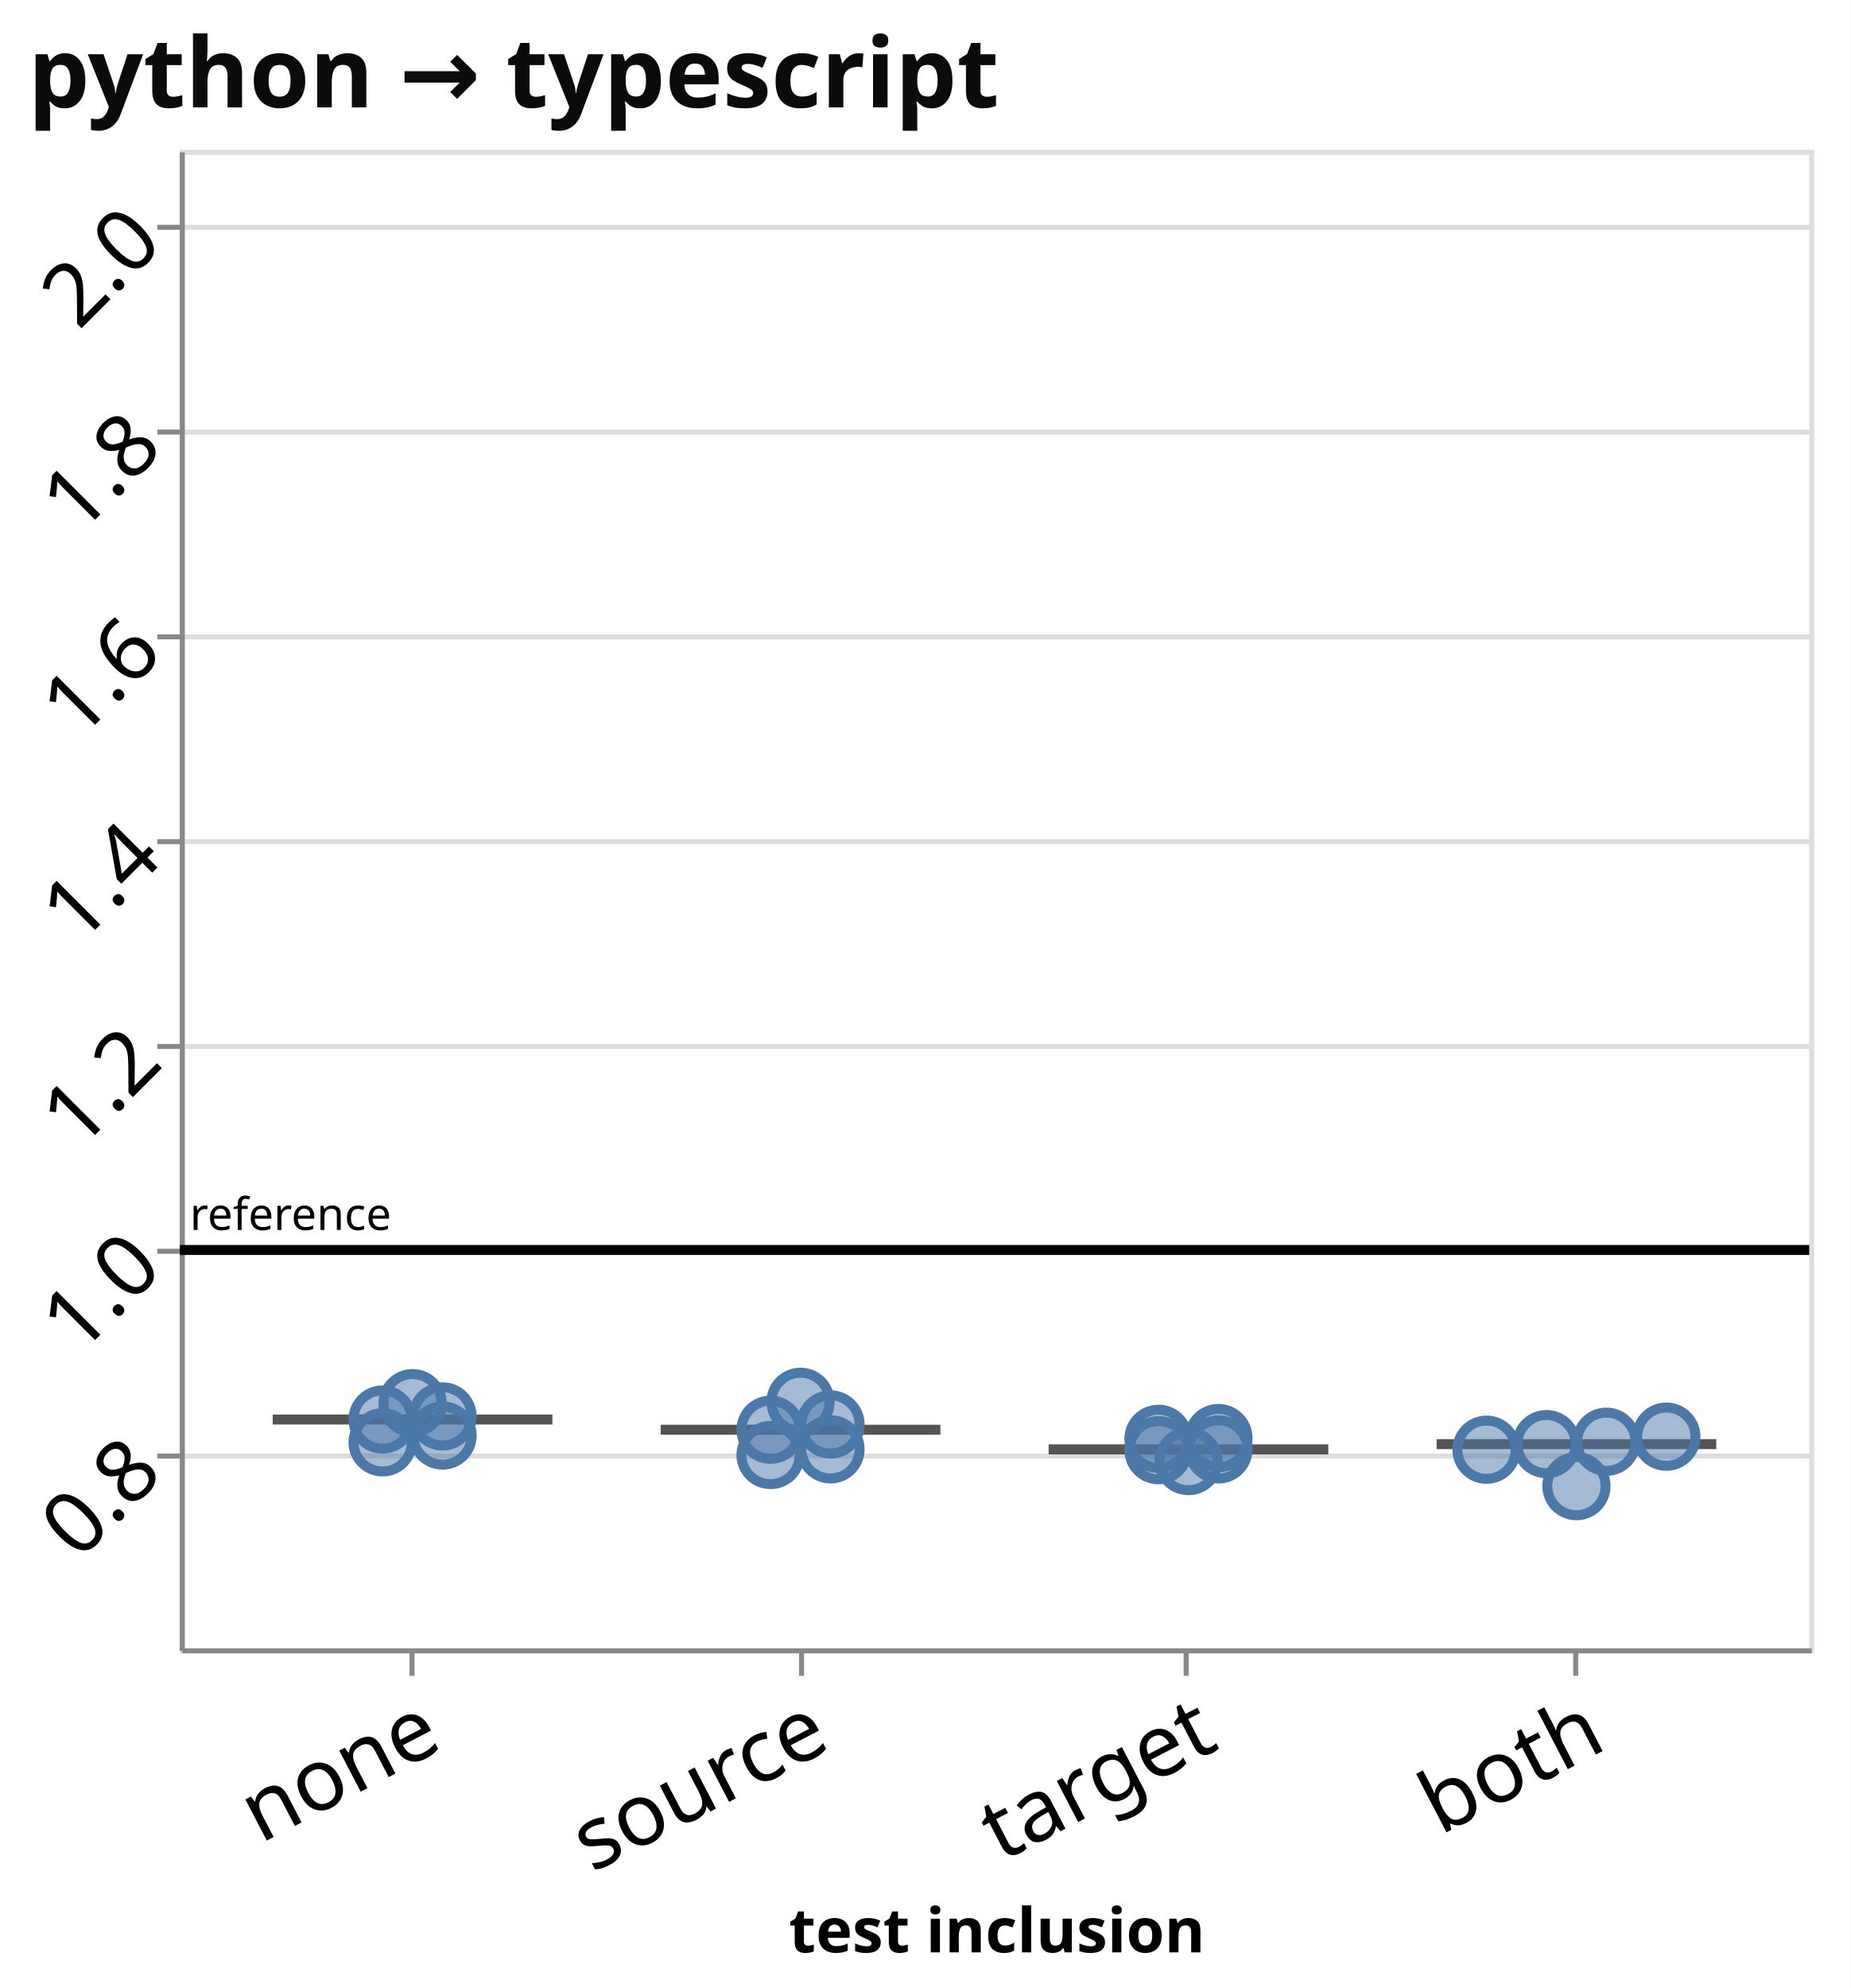
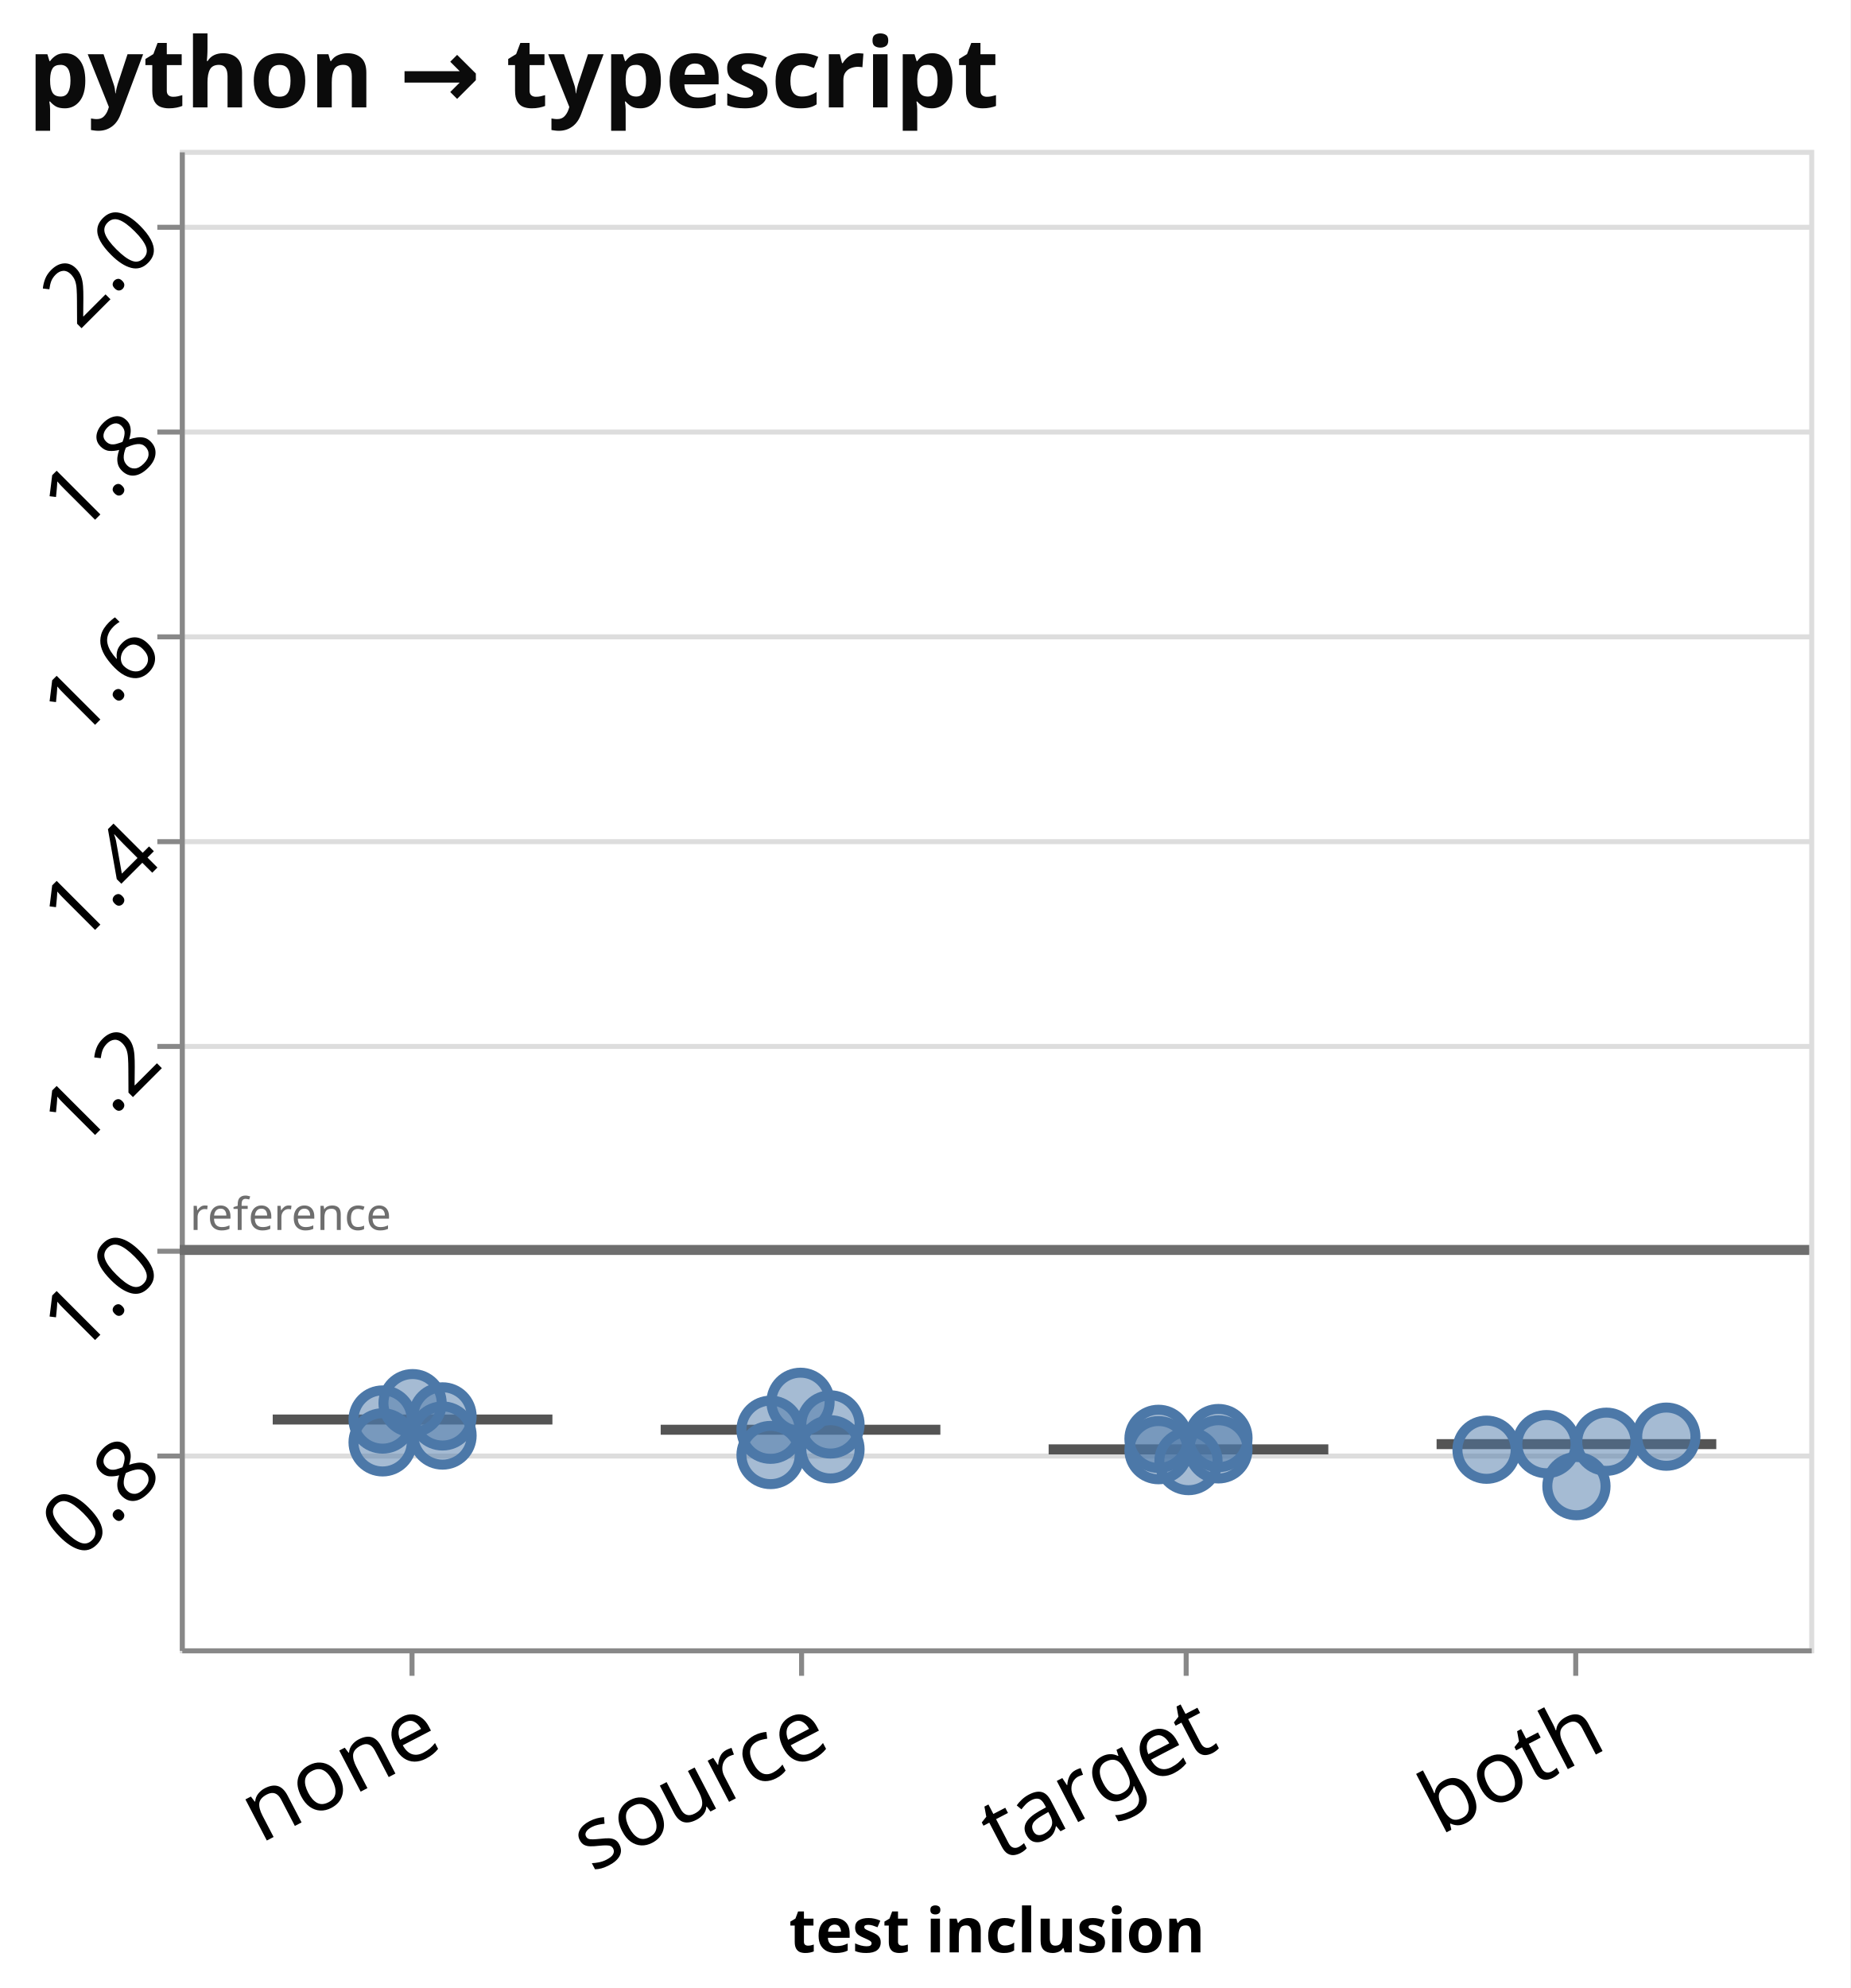
<svg xmlns="http://www.w3.org/2000/svg" version="1.1" class="marks" width="370.5" height="398" viewBox="0 0 370.5 398">
  <rect width="370.5" height="398" fill="white" />
  <g fill="none" stroke-miterlimit="10" transform="translate(36,30)">
    <g class="mark-group role-frame root" role="graphics-object" aria-roledescription="group mark container">
      <g transform="translate(0,0)">
        <path class="background" aria-hidden="true" d="M0.5,0.5h326.25v300h-326.25Z" stroke="#ddd" />
        <g>
          <g class="mark-group role-axis" aria-hidden="true">
            <g transform="translate(0.5,0.5)">
              <path class="background" aria-hidden="true" d="M0,0h0v0h0Z" pointer-events="none" />
              <g>
                <g class="mark-rule role-axis-grid" pointer-events="none">
                  <line transform="translate(0,261)" x2="326.25" y2="0" stroke="#ddd" stroke-width="1" opacity="1" />
                  <line transform="translate(0,220)" x2="326.25" y2="0" stroke="#ddd" stroke-width="1" opacity="1" />
                  <line transform="translate(0,179)" x2="326.25" y2="0" stroke="#ddd" stroke-width="1" opacity="1" />
                  <line transform="translate(0,138)" x2="326.25" y2="0" stroke="#ddd" stroke-width="1" opacity="1" />
                  <line transform="translate(0,97)" x2="326.25" y2="0" stroke="#ddd" stroke-width="1" opacity="1" />
                  <line transform="translate(0,56)" x2="326.25" y2="0" stroke="#ddd" stroke-width="1" opacity="1" />
                  <line transform="translate(0,15)" x2="326.25" y2="0" stroke="#ddd" stroke-width="1" opacity="1" />
                </g>
              </g>
              <path class="foreground" aria-hidden="true" d="" pointer-events="none" display="none" />
            </g>
          </g>
          <g class="mark-group role-axis" role="graphics-symbol" aria-roledescription="axis" aria-label="X-axis titled 'test inclusion' for a discrete scale with 4 values: no tests, source tests, target tests, both tests">
            <g transform="translate(0.5,300.5)">
              <path class="background" aria-hidden="true" d="M0,0h0v0h0Z" pointer-events="none" />
              <g>
                <g class="mark-rule role-axis-tick" pointer-events="none">
                  <line transform="translate(46,0)" x2="0" y2="5" stroke="#888" stroke-width="1" opacity="1" />
                  <line transform="translate(124,0)" x2="0" y2="5" stroke="#888" stroke-width="1" opacity="1" />
                  <line transform="translate(201,0)" x2="0" y2="5" stroke="#888" stroke-width="1" opacity="1" />
                  <line transform="translate(279,0)" x2="0" y2="5" stroke="#888" stroke-width="1" opacity="1" />
                </g>
                <g class="mark-text role-axis-label" pointer-events="none">
                  <text text-anchor="end" transform="translate(46.10714,7) rotate(332.5) translate(0,14)" font-family="sans-serif" font-size="17.32px" fill="#000" opacity="1">none</text>
                  <text text-anchor="end" transform="translate(123.7857,7) rotate(332.5) translate(0,14)" font-family="sans-serif" font-size="17.32px" fill="#000" opacity="1">source</text>
                  <text text-anchor="end" transform="translate(201.4643,7) rotate(332.5) translate(0,14)" font-family="sans-serif" font-size="17.32px" fill="#000" opacity="1">target</text>
                  <text text-anchor="end" transform="translate(279.1429,7) rotate(332.5) translate(0,14)" font-family="sans-serif" font-size="17.32px" fill="#000" opacity="1">both</text>
                </g>
                <g class="mark-rule role-axis-domain" pointer-events="none">
                  <line transform="translate(0,0)" x2="326.25" y2="0" stroke="#888" stroke-width="1" opacity="1" />
                </g>
                <g class="mark-text role-axis-title" pointer-events="none">
                  <text text-anchor="middle" transform="translate(163.125,60.3672)" font-family="sans-serif" font-size="12.375px" font-weight="bold" fill="#000" opacity="1">test inclusion</text>
                </g>
              </g>
              <path class="foreground" aria-hidden="true" d="" pointer-events="none" display="none" />
            </g>
          </g>
          <g class="mark-group role-axis" role="graphics-symbol" aria-roledescription="axis" aria-label="Y-axis for a linear scale with values from 0.6 to 2.1">
            <g transform="translate(0.5,0.5)">
              <path class="background" aria-hidden="true" d="M0,0h0v0h0Z" pointer-events="none" />
              <g>
                <g class="mark-rule role-axis-tick" pointer-events="none">
                  <line transform="translate(0,261)" x2="-5" y2="0" stroke="#888" stroke-width="1" opacity="1" />
                  <line transform="translate(0,220)" x2="-5" y2="0" stroke="#888" stroke-width="1" opacity="1" />
                  <line transform="translate(0,179)" x2="-5" y2="0" stroke="#888" stroke-width="1" opacity="1" />
                  <line transform="translate(0,138)" x2="-5" y2="0" stroke="#888" stroke-width="1" opacity="1" />
                  <line transform="translate(0,97)" x2="-5" y2="0" stroke="#888" stroke-width="1" opacity="1" />
                  <line transform="translate(0,56)" x2="-5" y2="0" stroke="#888" stroke-width="1" opacity="1" />
                  <line transform="translate(0,15)" x2="-5" y2="0" stroke="#888" stroke-width="1" opacity="1" />
                </g>
                <g class="mark-text role-axis-label" pointer-events="none">
                  <text text-anchor="end" transform="translate(-7,261.2983) rotate(-45) translate(0,5)" font-family="sans-serif" font-size="17.32px" fill="#000" opacity="1">0.8</text>
                  <text text-anchor="end" transform="translate(-7,220.2419) rotate(-45) translate(0,5)" font-family="sans-serif" font-size="17.32px" fill="#000" opacity="1">1.0</text>
                  <text text-anchor="end" transform="translate(-7,179.1856) rotate(-45) translate(0,5)" font-family="sans-serif" font-size="17.32px" fill="#000" opacity="1">1.2</text>
                  <text text-anchor="end" transform="translate(-7,138.1292) rotate(-45) translate(0,5)" font-family="sans-serif" font-size="17.32px" fill="#000" opacity="1">1.4</text>
                  <text text-anchor="end" transform="translate(-7,97.07291) rotate(-45) translate(0,5)" font-family="sans-serif" font-size="17.32px" fill="#000" opacity="1">1.6</text>
                  <text text-anchor="end" transform="translate(-7,56.01657) rotate(-45) translate(0,5)" font-family="sans-serif" font-size="17.32px" fill="#000" opacity="1">1.8</text>
                  <text text-anchor="end" transform="translate(-7,14.96024) rotate(-45) translate(0,5)" font-family="sans-serif" font-size="17.32px" fill="#000" opacity="1">2.0</text>
                </g>
                <g class="mark-rule role-axis-domain" pointer-events="none">
                  <line transform="translate(0,300)" x2="0" y2="-300" stroke="#888" stroke-width="1" opacity="1" />
                </g>
              </g>
              <path class="foreground" aria-hidden="true" d="" pointer-events="none" display="none" />
            </g>
          </g>
          <g class="mark-rect role-mark layer_0_marks" role="graphics-object" aria-roledescription="rect mark container">
            <path aria-label="test inclusion: no tests; value: 0.834626370714; nudge: 0" role="graphics-symbol" aria-roledescription="tick" d="M18.607,253.19h56v2h-56Z" fill="#0b0b0b" opacity="0.7" />
            <path aria-label="test inclusion: source tests; value: 0.82465793272; nudge: 0" role="graphics-symbol" aria-roledescription="tick" d="M96.286,255.236h56v2h-56Z" fill="#0b0b0b" opacity="0.7" />
            <path aria-label="test inclusion: target tests; value: 0.805528176486; nudge: 0" role="graphics-symbol" aria-roledescription="tick" d="M173.964,259.163h56v2h-56Z" fill="#0b0b0b" opacity="0.7" />
            <path aria-label="test inclusion: both tests; value: 0.810622576314; nudge: 0" role="graphics-symbol" aria-roledescription="tick" d="M251.643,258.118h56v2h-56Z" fill="#0b0b0b" opacity="0.7" />
          </g>
          <g class="mark-symbol role-mark layer_1_marks" role="graphics-object" aria-roledescription="symbol mark container">
            <path aria-label="test inclusion: no tests; value: 0.850576222795; nudge: 0; run: 9a3e20fe; ladder time ÷ reference: 0.85; rungs completed: 19; total ms: 12,058.0" role="graphics-symbol" aria-roledescription="point" transform="translate(46.60714,250.9159)" d="M5.831,0A5.831,5.831,0,1,1,-5.831,0A5.831,5.831,0,1,1,5.831,0" fill="#4c78a8" fill-opacity="0.5" stroke="#4c78a8" stroke-opacity="1" stroke-width="2" />
            <path aria-label="test inclusion: no tests; value: 0.812378328088; nudge: −0.5; run: b96078c6; ladder time ÷ reference: 0.81; rungs completed: 19; total ms: 11,579.3" role="graphics-symbol" aria-roledescription="point" transform="translate(40.60714,258.7572)" d="M5.831,0A5.831,5.831,0,1,1,-5.831,0A5.831,5.831,0,1,1,5.831,0" fill="#4c78a8" fill-opacity="0.5" stroke="#4c78a8" stroke-opacity="1" stroke-width="2" />
            <path aria-label="test inclusion: no tests; value: 0.819020109681; nudge: 0.5; run: 31ac2789; ladder time ÷ reference: 0.82; rungs completed: 19; total ms: 11,841.7" role="graphics-symbol" aria-roledescription="point" transform="translate(52.60714,257.3938)" d="M5.831,0A5.831,5.831,0,1,1,-5.831,0A5.831,5.831,0,1,1,5.831,0" fill="#4c78a8" fill-opacity="0.5" stroke="#4c78a8" stroke-opacity="1" stroke-width="2" />
            <path aria-label="test inclusion: no tests; value: 0.834626370714; nudge: −0.5; run: 170b737d; ladder time ÷ reference: 0.83; rungs completed: 19; total ms: 11,684.0" role="graphics-symbol" aria-roledescription="point" transform="translate(40.60714,254.1901)" d="M5.831,0A5.831,5.831,0,1,1,-5.831,0A5.831,5.831,0,1,1,5.831,0" fill="#4c78a8" fill-opacity="0.5" stroke="#4c78a8" stroke-opacity="1" stroke-width="2" />
            <path aria-label="test inclusion: no tests; value: 0.837670640326; nudge: 0.5; run: 2643e4be; ladder time ÷ reference: 0.84; rungs completed: 19; total ms: 11,776.6" role="graphics-symbol" aria-roledescription="point" transform="translate(52.60714,253.5652)" d="M5.831,0A5.831,5.831,0,1,1,-5.831,0A5.831,5.831,0,1,1,5.831,0" fill="#4c78a8" fill-opacity="0.5" stroke="#4c78a8" stroke-opacity="1" stroke-width="2" />
            <path aria-label="test inclusion: source tests; value: 0.82983451203; nudge: 0.5; run: 273cf6b9; ladder time ÷ reference: 0.83; rungs completed: 19; total ms: 12,023.5" role="graphics-symbol" aria-roledescription="point" transform="translate(130.2857,255.1738)" d="M5.831,0A5.831,5.831,0,1,1,-5.831,0A5.831,5.831,0,1,1,5.831,0" fill="#4c78a8" fill-opacity="0.5" stroke="#4c78a8" stroke-opacity="1" stroke-width="2" />
            <path aria-label="test inclusion: source tests; value: 0.82465793272; nudge: −0.5; run: 19e0fe30; ladder time ÷ reference: 0.82; rungs completed: 19; total ms: 11,585.9" role="graphics-symbol" aria-roledescription="point" transform="translate(118.2857,256.2364)" d="M5.831,0A5.831,5.831,0,1,1,-5.831,0A5.831,5.831,0,1,1,5.831,0" fill="#4c78a8" fill-opacity="0.5" stroke="#4c78a8" stroke-opacity="1" stroke-width="2" />
            <path aria-label="test inclusion: source tests; value: 0.800020361171; nudge: −0.5; run: 4ee67ba2; ladder time ÷ reference: 0.80; rungs completed: 19; total ms: 11,632.9" role="graphics-symbol" aria-roledescription="point" transform="translate(118.2857,261.2941)" d="M5.831,0A5.831,5.831,0,1,1,-5.831,0A5.831,5.831,0,1,1,5.831,0" fill="#4c78a8" fill-opacity="0.5" stroke="#4c78a8" stroke-opacity="1" stroke-width="2" />
            <path aria-label="test inclusion: source tests; value: 0.851900119798; nudge: 0; run: 5b46f630; ladder time ÷ reference: 0.85; rungs completed: 19; total ms: 11,732.0" role="graphics-symbol" aria-roledescription="point" transform="translate(124.2857,250.6441)" d="M5.831,0A5.831,5.831,0,1,1,-5.831,0A5.831,5.831,0,1,1,5.831,0" fill="#4c78a8" fill-opacity="0.5" stroke="#4c78a8" stroke-opacity="1" stroke-width="2" />
            <path aria-label="test inclusion: source tests; value: 0.805564215457; nudge: 0.5; run: 280f3890; ladder time ÷ reference: 0.81; rungs completed: 19; total ms: 11,529.9" role="graphics-symbol" aria-roledescription="point" transform="translate(130.2857,260.156)" d="M5.831,0A5.831,5.831,0,1,1,-5.831,0A5.831,5.831,0,1,1,5.831,0" fill="#4c78a8" fill-opacity="0.5" stroke="#4c78a8" stroke-opacity="1" stroke-width="2" />
            <path aria-label="test inclusion: target tests; value: 0.815782075071; nudge: −0.5; run: a47a3057; ladder time ÷ reference: 0.82; rungs completed: 19; total ms: 11,844.1" role="graphics-symbol" aria-roledescription="point" transform="translate(195.9643,258.0585)" d="M5.831,0A5.831,5.831,0,1,1,-5.831,0A5.831,5.831,0,1,1,5.831,0" fill="#4c78a8" fill-opacity="0.5" stroke="#4c78a8" stroke-opacity="1" stroke-width="2" />
            <path aria-label="test inclusion: target tests; value: 0.816538790385; nudge: 0.5; run: e94dca40; ladder time ÷ reference: 0.82; rungs completed: 19; total ms: 11,521.4" role="graphics-symbol" aria-roledescription="point" transform="translate(207.9643,257.9031)" d="M5.831,0A5.831,5.831,0,1,1,-5.831,0A5.831,5.831,0,1,1,5.831,0" fill="#4c78a8" fill-opacity="0.5" stroke="#4c78a8" stroke-opacity="1" stroke-width="2" />
            <path aria-label="test inclusion: target tests; value: 0.804739411599; nudge: −0.5; run: 09b2c811; ladder time ÷ reference: 0.80; rungs completed: 19; total ms: 11,527.2" role="graphics-symbol" aria-roledescription="point" transform="translate(195.9643,260.3253)" d="M5.831,0A5.831,5.831,0,1,1,-5.831,0A5.831,5.831,0,1,1,5.831,0" fill="#4c78a8" fill-opacity="0.5" stroke="#4c78a8" stroke-opacity="1" stroke-width="2" />
            <path aria-label="test inclusion: target tests; value: 0.805528176486; nudge: 0.5; run: a7cd2ee9; ladder time ÷ reference: 0.81; rungs completed: 19; total ms: 11,421.2" role="graphics-symbol" aria-roledescription="point" transform="translate(207.9643,260.1634)" d="M5.831,0A5.831,5.831,0,1,1,-5.831,0A5.831,5.831,0,1,1,5.831,0" fill="#4c78a8" fill-opacity="0.5" stroke="#4c78a8" stroke-opacity="1" stroke-width="2" />
            <path aria-label="test inclusion: target tests; value: 0.794100727735; nudge: 0; run: 00b43b48; ladder time ÷ reference: 0.79; rungs completed: 19; total ms: 11,534.5" role="graphics-symbol" aria-roledescription="point" transform="translate(201.9643,262.5093)" d="M5.831,0A5.831,5.831,0,1,1,-5.831,0A5.831,5.831,0,1,1,5.831,0" fill="#4c78a8" fill-opacity="0.5" stroke="#4c78a8" stroke-opacity="1" stroke-width="2" />
            <path aria-label="test inclusion: both tests; value: 0.817910149497; nudge: 1.5; run: 1c28aa33; ladder time ÷ reference: 0.82; rungs completed: 19; total ms: 11,715.4" role="graphics-symbol" aria-roledescription="point" transform="translate(297.6429,257.6216)" d="M5.831,0A5.831,5.831,0,1,1,-5.831,0A5.831,5.831,0,1,1,5.831,0" fill="#4c78a8" fill-opacity="0.5" stroke="#4c78a8" stroke-opacity="1" stroke-width="2" />
            <path aria-label="test inclusion: both tests; value: 0.805185227535; nudge: −1.5; run: ffb57550; ladder time ÷ reference: 0.81; rungs completed: 19; total ms: 11,848.9" role="graphics-symbol" aria-roledescription="point" transform="translate(261.6429,260.2338)" d="M5.831,0A5.831,5.831,0,1,1,-5.831,0A5.831,5.831,0,1,1,5.831,0" fill="#4c78a8" fill-opacity="0.5" stroke="#4c78a8" stroke-opacity="1" stroke-width="2" />
            <path aria-label="test inclusion: both tests; value: 0.769659208055; nudge: 0; run: 5982b634; ladder time ÷ reference: 0.77; rungs completed: 19; total ms: 11,497.4" role="graphics-symbol" aria-roledescription="point" transform="translate(279.6429,267.5267)" d="M5.831,0A5.831,5.831,0,1,1,-5.831,0A5.831,5.831,0,1,1,5.831,0" fill="#4c78a8" fill-opacity="0.5" stroke="#4c78a8" stroke-opacity="1" stroke-width="2" />
            <path aria-label="test inclusion: both tests; value: 0.810622576314; nudge: −0.5; run: 4ff7cdec; ladder time ÷ reference: 0.81; rungs completed: 19; total ms: 11,909.6" role="graphics-symbol" aria-roledescription="point" transform="translate(273.6429,259.1176)" d="M5.831,0A5.831,5.831,0,1,1,-5.831,0A5.831,5.831,0,1,1,5.831,0" fill="#4c78a8" fill-opacity="0.5" stroke="#4c78a8" stroke-opacity="1" stroke-width="2" />
            <path aria-label="test inclusion: both tests; value: 0.812958505122; nudge: 0.5; run: 62b61540; ladder time ÷ reference: 0.81; rungs completed: 19; total ms: 12,162.6" role="graphics-symbol" aria-roledescription="point" transform="translate(285.6429,258.6381)" d="M5.831,0A5.831,5.831,0,1,1,-5.831,0A5.831,5.831,0,1,1,5.831,0" fill="#4c78a8" fill-opacity="0.5" stroke="#4c78a8" stroke-opacity="1" stroke-width="2" />
          </g>
          <g class="mark-rule role-mark layer_2_marks" role="graphics-object" aria-roledescription="rule mark container">
-             <line aria-label="value: 1" role="graphics-symbol" aria-roledescription="rule mark" transform="translate(326.25,220.2419)" x2="-326.25" y2="0" stroke="black" stroke-width="2" />
+             <line aria-label="value: 1" role="graphics-symbol" aria-roledescription="rule mark" transform="translate(326.25,220.2419)" x2="-326.25" y2="0" stroke="#6e6e6e" stroke-width="2" />
          </g>
          <g class="mark-text role-mark layer_3_marks" role="graphics-object" aria-roledescription="text mark container">
-             <text aria-label="value: 1; label: reference" role="graphics-symbol" aria-roledescription="text mark" text-anchor="start" transform="translate(2,216.2419)" font-family="sans-serif" font-size="9px" fill="black">reference</text>
+             <text aria-label="value: 1; label: reference" role="graphics-symbol" aria-roledescription="text mark" text-anchor="start" transform="translate(2,216.2419)" font-family="sans-serif" font-size="9px" fill="#6e6e6e">reference</text>
          </g>
          <g class="mark-group role-title">
            <g transform="translate(-30.38909,-23.5)">
              <path class="background" aria-hidden="true" d="M0,0h0v0h0Z" pointer-events="none" />
              <g>
                <g class="mark-text role-title-text" role="graphics-symbol" aria-roledescription="title" aria-label="Title text 'python → typescript'" pointer-events="none">
                  <text text-anchor="start" transform="translate(0,15)" font-family="sans-serif" font-size="19.5px" font-weight="bold" fill="#0b0b0b" opacity="1">python → typescript</text>
                </g>
              </g>
              <path class="foreground" aria-hidden="true" d="" pointer-events="none" display="none" />
            </g>
          </g>
        </g>
        <path class="foreground" aria-hidden="true" d="" display="none" />
      </g>
    </g>
  </g>
</svg>
